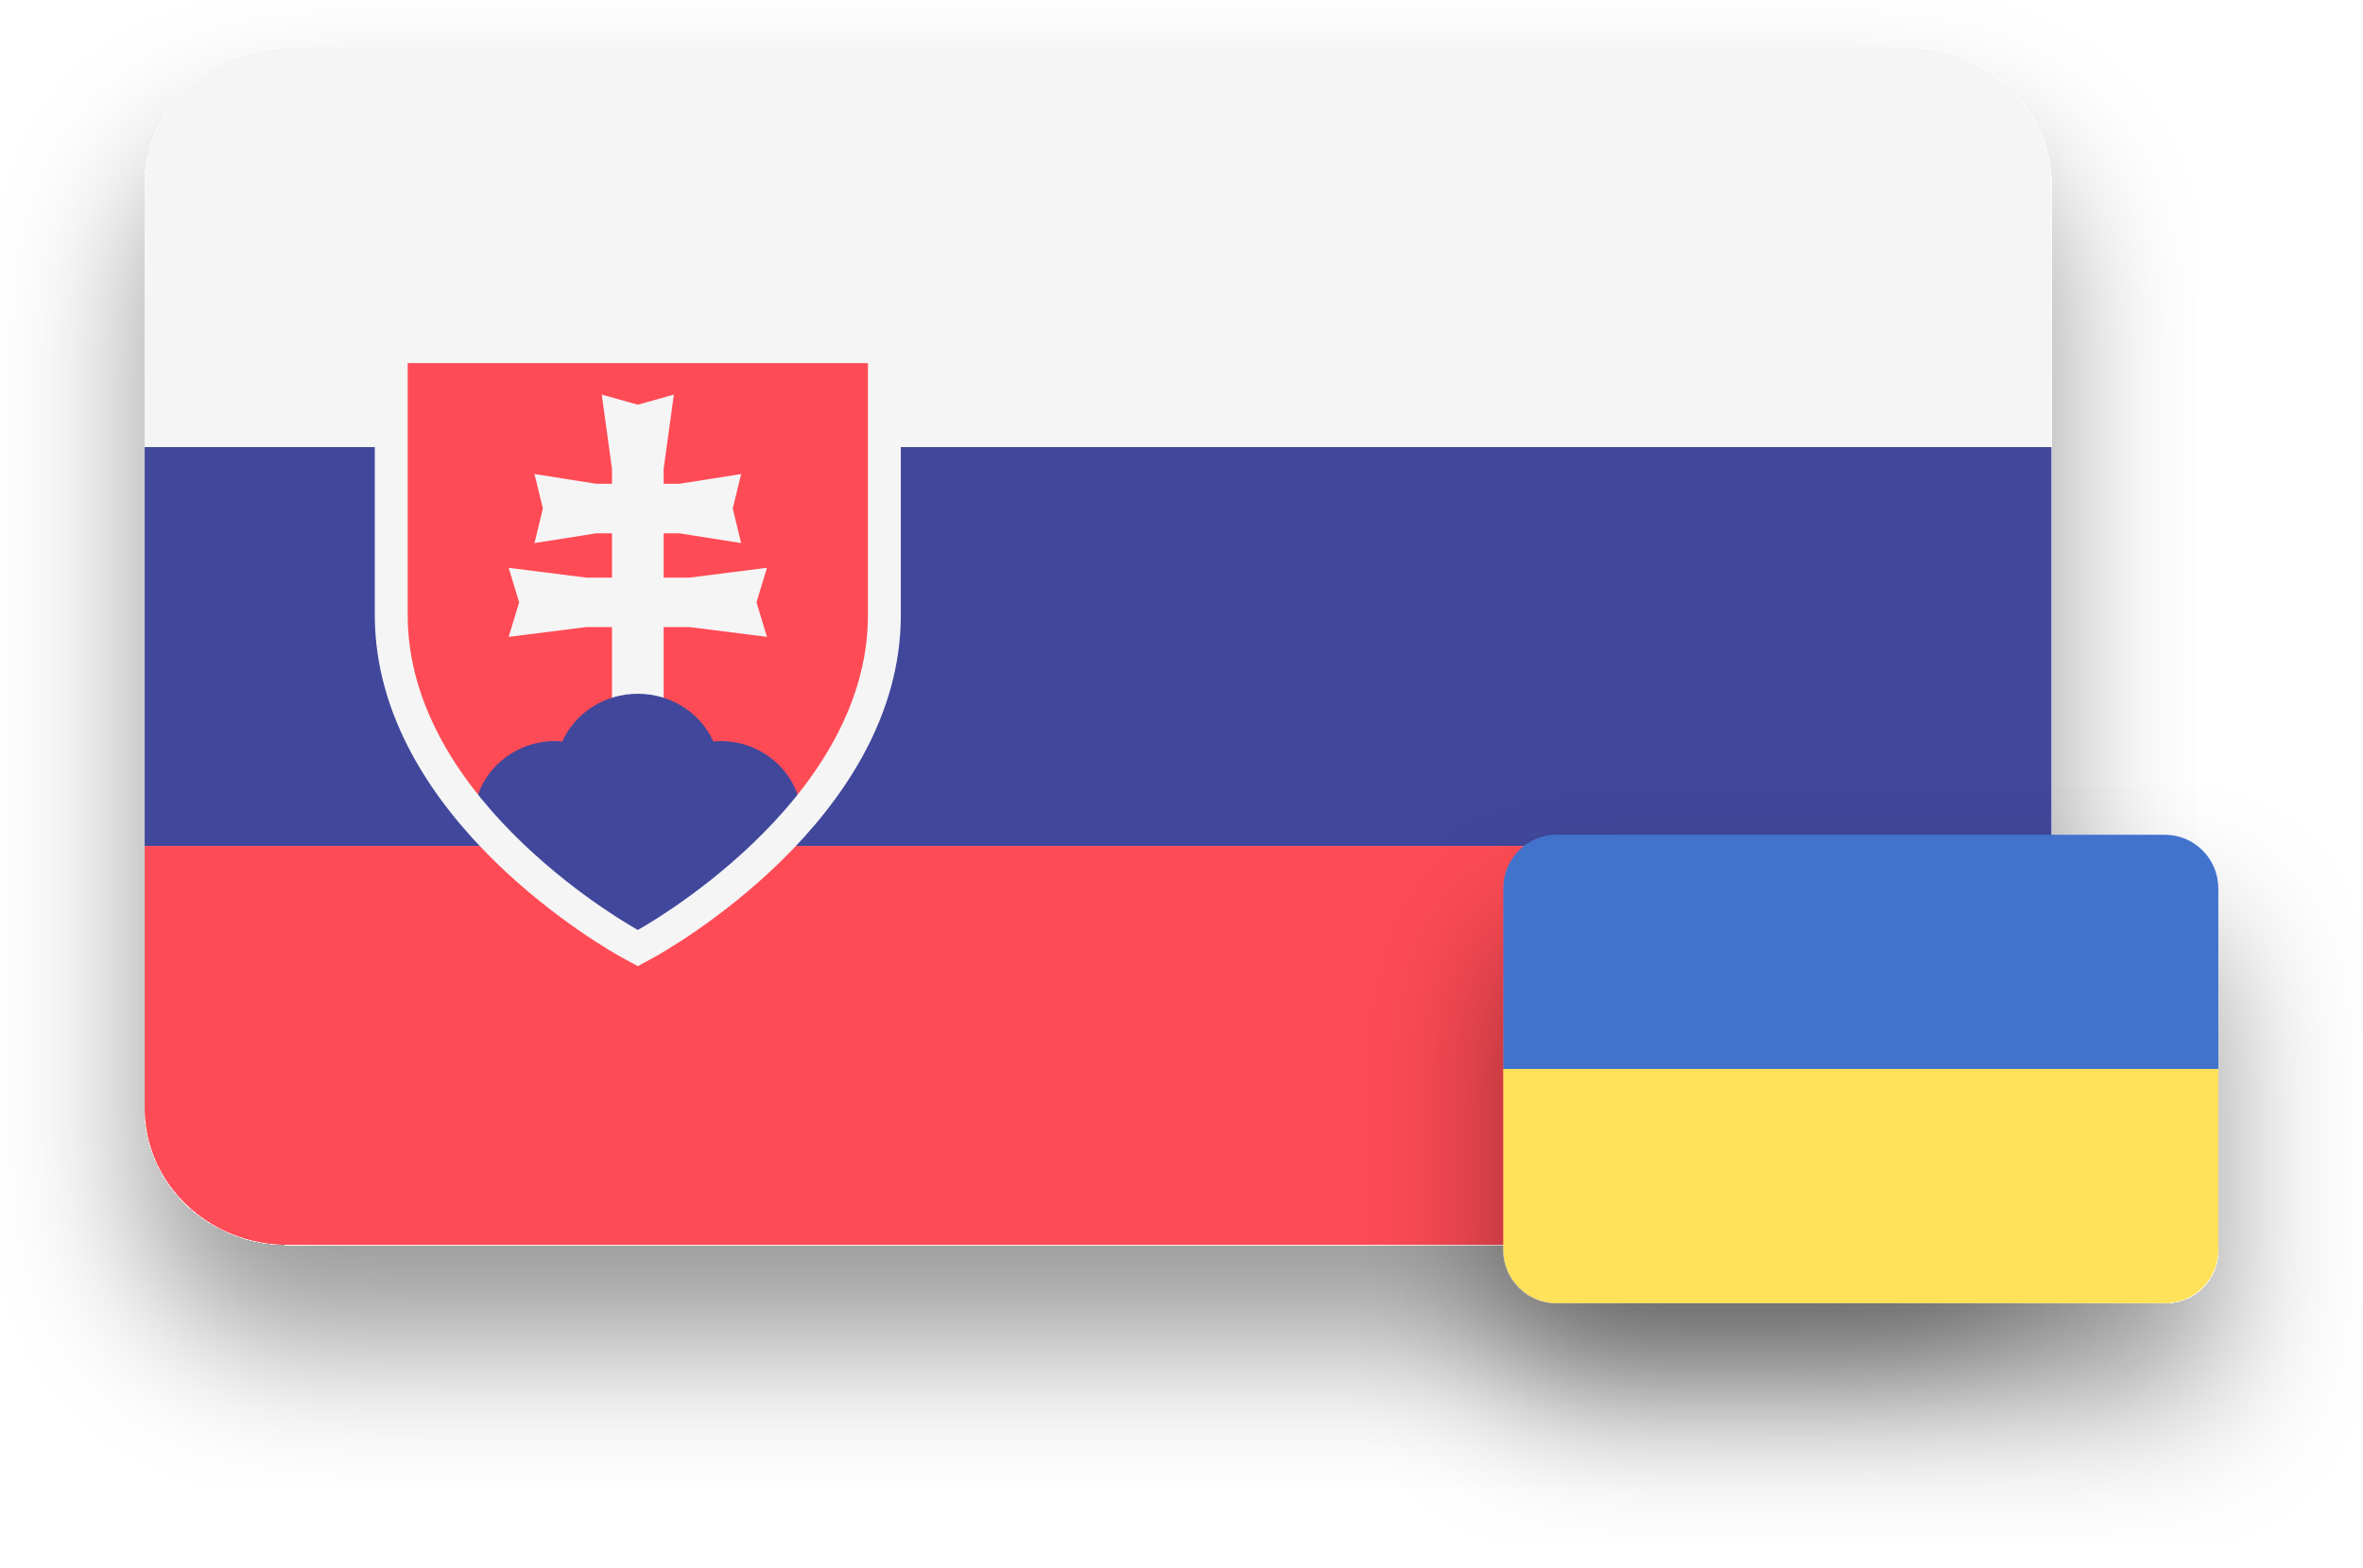
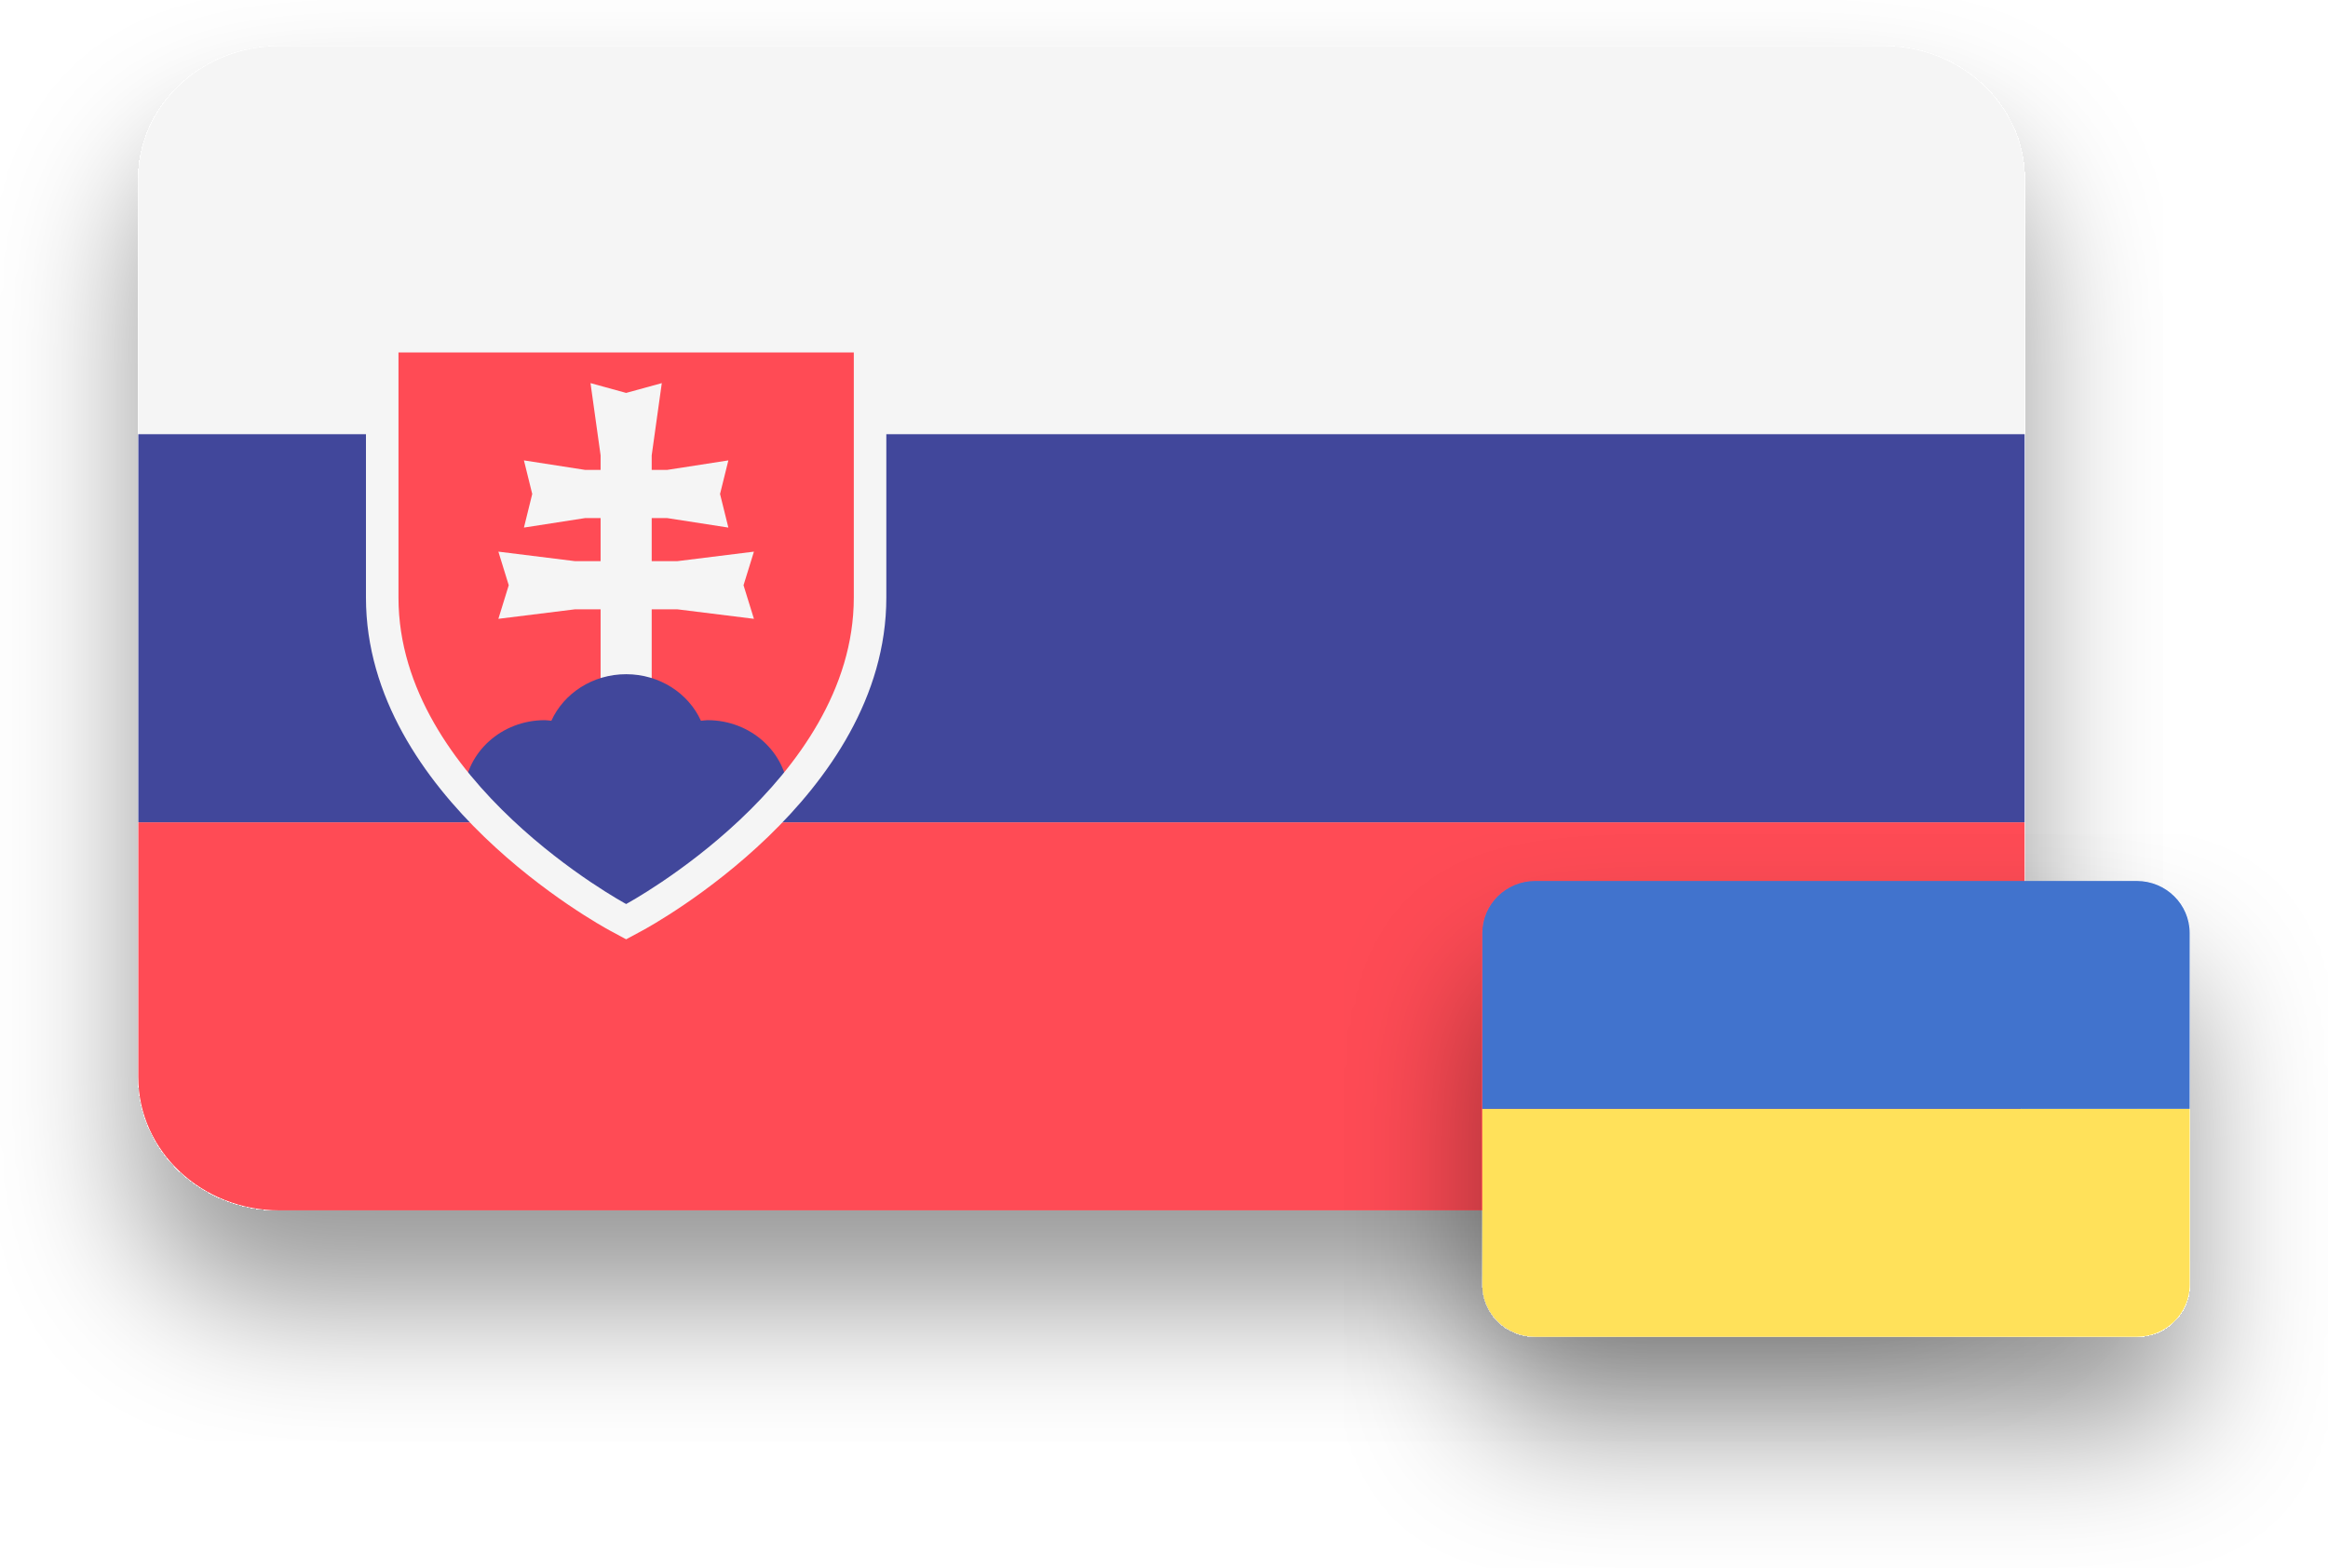
- <svg xmlns="http://www.w3.org/2000/svg" width="98" height="65" viewBox="0 0 98 65" fill="none">
-   <g filter="url(#filter0_d_119_2062)">
-     <path fill-rule="evenodd" clip-rule="evenodd" d="M79.158 2H11.922C8.652 2 6 4.54 6 7.673V18.543H85.081V7.673C85.081 4.54 82.429 2 79.158 2Z" fill="#F5F5F5" />
-     <path fill-rule="evenodd" clip-rule="evenodd" d="M6 45.956C6 49.09 8.652 51.63 11.922 51.63H79.158C82.429 51.63 85.081 49.09 85.081 45.956V35.086H6V45.956Z" fill="#FF4B55" />
-     <path d="M85.081 18.543H6V35.085H85.081V18.543Z" fill="#41479B" />
-     <path fill-rule="evenodd" clip-rule="evenodd" d="M26.114 39.137C25.71 38.915 16.226 33.631 16.226 25.509V14.408H36.678V25.509C36.678 33.631 27.193 38.915 26.79 39.137L26.452 39.322L26.114 39.137Z" fill="#FF4B55" />
-     <path fill-rule="evenodd" clip-rule="evenodd" d="M31.808 23.55L28.594 23.956H27.523V22.118H28.166L30.737 22.524L30.389 21.092L30.737 19.66L28.166 20.066H27.523V19.445L27.947 16.367L26.452 16.784L24.957 16.367L25.381 19.445V20.066H24.738L22.167 19.66L22.515 21.092L22.167 22.524L24.738 22.118H25.381V23.956H24.309L21.095 23.55L21.531 24.982L21.095 26.413L24.309 26.008H25.381V30.733H27.523V26.008H28.594L31.808 26.413L31.373 24.982L31.808 23.55Z" fill="#F5F5F5" />
-     <path fill-rule="evenodd" clip-rule="evenodd" d="M26.452 28.774C25.044 28.774 23.836 29.592 23.316 30.759C23.224 30.752 23.137 30.733 23.043 30.733C21.228 30.733 19.759 32.096 19.655 33.809C22.415 37.065 25.873 39.005 26.114 39.137L26.452 39.322L26.79 39.137C27.03 39.005 30.488 37.065 33.249 33.809C33.145 32.096 31.676 30.733 29.861 30.733C29.767 30.733 29.679 30.752 29.588 30.759C29.068 29.592 27.86 28.774 26.452 28.774Z" fill="#41479B" />
-     <path d="M35.996 15.06C35.996 15.06 35.996 22.896 35.996 25.509C35.996 33.345 26.452 38.569 26.452 38.569C26.452 38.569 16.908 33.345 16.908 25.509C16.908 22.896 16.908 15.06 16.908 15.06H35.996ZM37.36 13.754H35.996H16.908H15.544V15.06V25.509C15.544 34.005 25.358 39.474 25.775 39.703L26.452 40.073L27.128 39.703C27.546 39.474 37.36 34.005 37.36 25.509V15.06V13.754Z" fill="#F5F5F5" />
+ <svg xmlns="http://www.w3.org/2000/svg" width="101" height="68" viewBox="0 0 101 68" fill="none">
+   <g filter="url(#filter0_d_186_1980)">
+     <path fill-rule="evenodd" clip-rule="evenodd" d="M81.71 2H12.129C8.744 2 6 4.585 6 7.775V18.839H87.839V7.775C87.839 4.585 85.095 2 81.71 2Z" fill="#F5F5F5" />
+     <path fill-rule="evenodd" clip-rule="evenodd" d="M6 46.743C6 49.933 8.744 52.518 12.129 52.518H81.71C85.095 52.518 87.839 49.933 87.839 46.743V35.679H6V46.743Z" fill="#FF4B55" />
+     <path d="M87.839 18.839H6V35.677H87.839V18.839Z" fill="#41479B" />
+     <path fill-rule="evenodd" clip-rule="evenodd" d="M26.815 39.802C26.398 39.575 16.582 34.197 16.582 25.929V14.629H37.748V25.929C37.748 34.197 27.933 39.575 27.515 39.802L27.165 39.99L26.815 39.802Z" fill="#FF4B55" />
+     <path fill-rule="evenodd" clip-rule="evenodd" d="M32.709 23.935L29.383 24.348H28.274V22.478H28.939L31.6 22.891L31.239 21.433L31.6 19.976L28.939 20.389H28.274V19.757L28.712 16.623L27.165 17.048L25.619 16.623L26.057 19.757V20.389H25.391L22.731 19.976L23.091 21.433L22.731 22.891L25.391 22.478H26.057V24.348H24.948L21.622 23.935L22.072 25.393L21.622 26.85L24.948 26.437H26.057V31.247H28.274V26.437H29.383L32.709 26.85L32.258 25.393L32.709 23.935Z" fill="#F5F5F5" />
+     <path fill-rule="evenodd" clip-rule="evenodd" d="M27.165 29.253C25.708 29.253 24.458 30.087 23.92 31.274C23.825 31.267 23.735 31.247 23.638 31.247C21.759 31.247 20.239 32.635 20.131 34.379C22.988 37.692 26.567 39.667 26.816 39.802L27.165 39.99L27.515 39.802C27.764 39.667 31.343 37.693 34.2 34.379C34.092 32.635 32.571 31.247 30.693 31.247C30.596 31.247 30.505 31.267 30.41 31.274C29.873 30.087 28.623 29.253 27.165 29.253Z" fill="#41479B" />
+     <path d="M37.042 15.294C37.042 15.294 37.042 23.27 37.042 25.929C37.042 33.906 27.165 39.224 27.165 39.224C27.165 39.224 17.288 33.906 17.288 25.929C17.288 23.27 17.288 15.294 17.288 15.294H37.042ZM38.453 13.964H37.042H17.288H15.877V15.294V25.929C15.877 34.578 26.033 40.145 26.465 40.378L27.165 40.755L27.865 40.378C28.298 40.145 38.453 34.578 38.453 25.929V15.294V13.964Z" fill="#F5F5F5" />
  </g>
-   <g filter="url(#filter1_d_119_2062)">
-     <path fill-rule="evenodd" clip-rule="evenodd" d="M62.345 51.829C62.345 53.056 63.339 54.05 64.566 54.05H89.779C91.006 54.05 92 53.056 92 51.829V44.335H62.345V51.829Z" fill="#FFE15A" />
-     <path fill-rule="evenodd" clip-rule="evenodd" d="M89.779 34.621H64.566C63.339 34.621 62.345 35.615 62.345 36.842V44.335H92V36.842C92 35.615 91.006 34.621 89.779 34.621Z" fill="#4173CD" />
+   <g filter="url(#filter1_d_186_1980)">
+     <path fill-rule="evenodd" clip-rule="evenodd" d="M64.31 55.74C64.31 56.988 65.339 58 66.609 58H92.702C93.971 58 95 56.988 95 55.74V48.112H64.31V55.74Z" fill="#FFE15A" />
+     <path fill-rule="evenodd" clip-rule="evenodd" d="M92.702 38.223H66.609C65.339 38.223 64.31 39.235 64.31 40.484V48.112H95V40.484C95 39.235 93.971 38.223 92.702 38.223Z" fill="#4173CD" />
  </g>
  <defs>
-     <filter id="filter0_d_119_2062" x="0" y="0" width="91.08" height="61.63" filterUnits="userSpaceOnUse" color-interpolation-filters="sRGB">
+     <filter id="filter0_d_186_1980" x="0" y="0" width="93.839" height="62.518" filterUnits="userSpaceOnUse" color-interpolation-filters="sRGB">
      <feFlood flood-opacity="0" result="BackgroundImageFix" />
      <feColorMatrix in="SourceAlpha" type="matrix" values="0 0 0 0 0 0 0 0 0 0 0 0 0 0 0 0 0 0 127 0" result="hardAlpha" />
      <feOffset dy="4" />
      <feGaussianBlur stdDeviation="3" />
      <feComposite in2="hardAlpha" operator="out" />
      <feColorMatrix type="matrix" values="0 0 0 0 0 0 0 0 0 0 0 0 0 0 0 0 0 0 0.4 0" />
-       <feBlend mode="normal" in2="BackgroundImageFix" result="effect1_dropShadow_119_2062" />
-       <feBlend mode="normal" in="SourceGraphic" in2="effect1_dropShadow_119_2062" result="shape" />
+       <feBlend mode="normal" in2="BackgroundImageFix" result="effect1_dropShadow_186_1980" />
+       <feBlend mode="normal" in="SourceGraphic" in2="effect1_dropShadow_186_1980" result="shape" />
    </filter>
-     <filter id="filter1_d_119_2062" x="56.345" y="32.621" width="41.655" height="31.43" filterUnits="userSpaceOnUse" color-interpolation-filters="sRGB">
+     <filter id="filter1_d_186_1980" x="58.31" y="36.223" width="42.69" height="31.777" filterUnits="userSpaceOnUse" color-interpolation-filters="sRGB">
      <feFlood flood-opacity="0" result="BackgroundImageFix" />
      <feColorMatrix in="SourceAlpha" type="matrix" values="0 0 0 0 0 0 0 0 0 0 0 0 0 0 0 0 0 0 127 0" result="hardAlpha" />
      <feOffset dy="4" />
      <feGaussianBlur stdDeviation="3" />
      <feComposite in2="hardAlpha" operator="out" />
      <feColorMatrix type="matrix" values="0 0 0 0 0 0 0 0 0 0 0 0 0 0 0 0 0 0 0.4 0" />
-       <feBlend mode="normal" in2="BackgroundImageFix" result="effect1_dropShadow_119_2062" />
-       <feBlend mode="normal" in="SourceGraphic" in2="effect1_dropShadow_119_2062" result="shape" />
+       <feBlend mode="normal" in2="BackgroundImageFix" result="effect1_dropShadow_186_1980" />
+       <feBlend mode="normal" in="SourceGraphic" in2="effect1_dropShadow_186_1980" result="shape" />
    </filter>
  </defs>
</svg>
